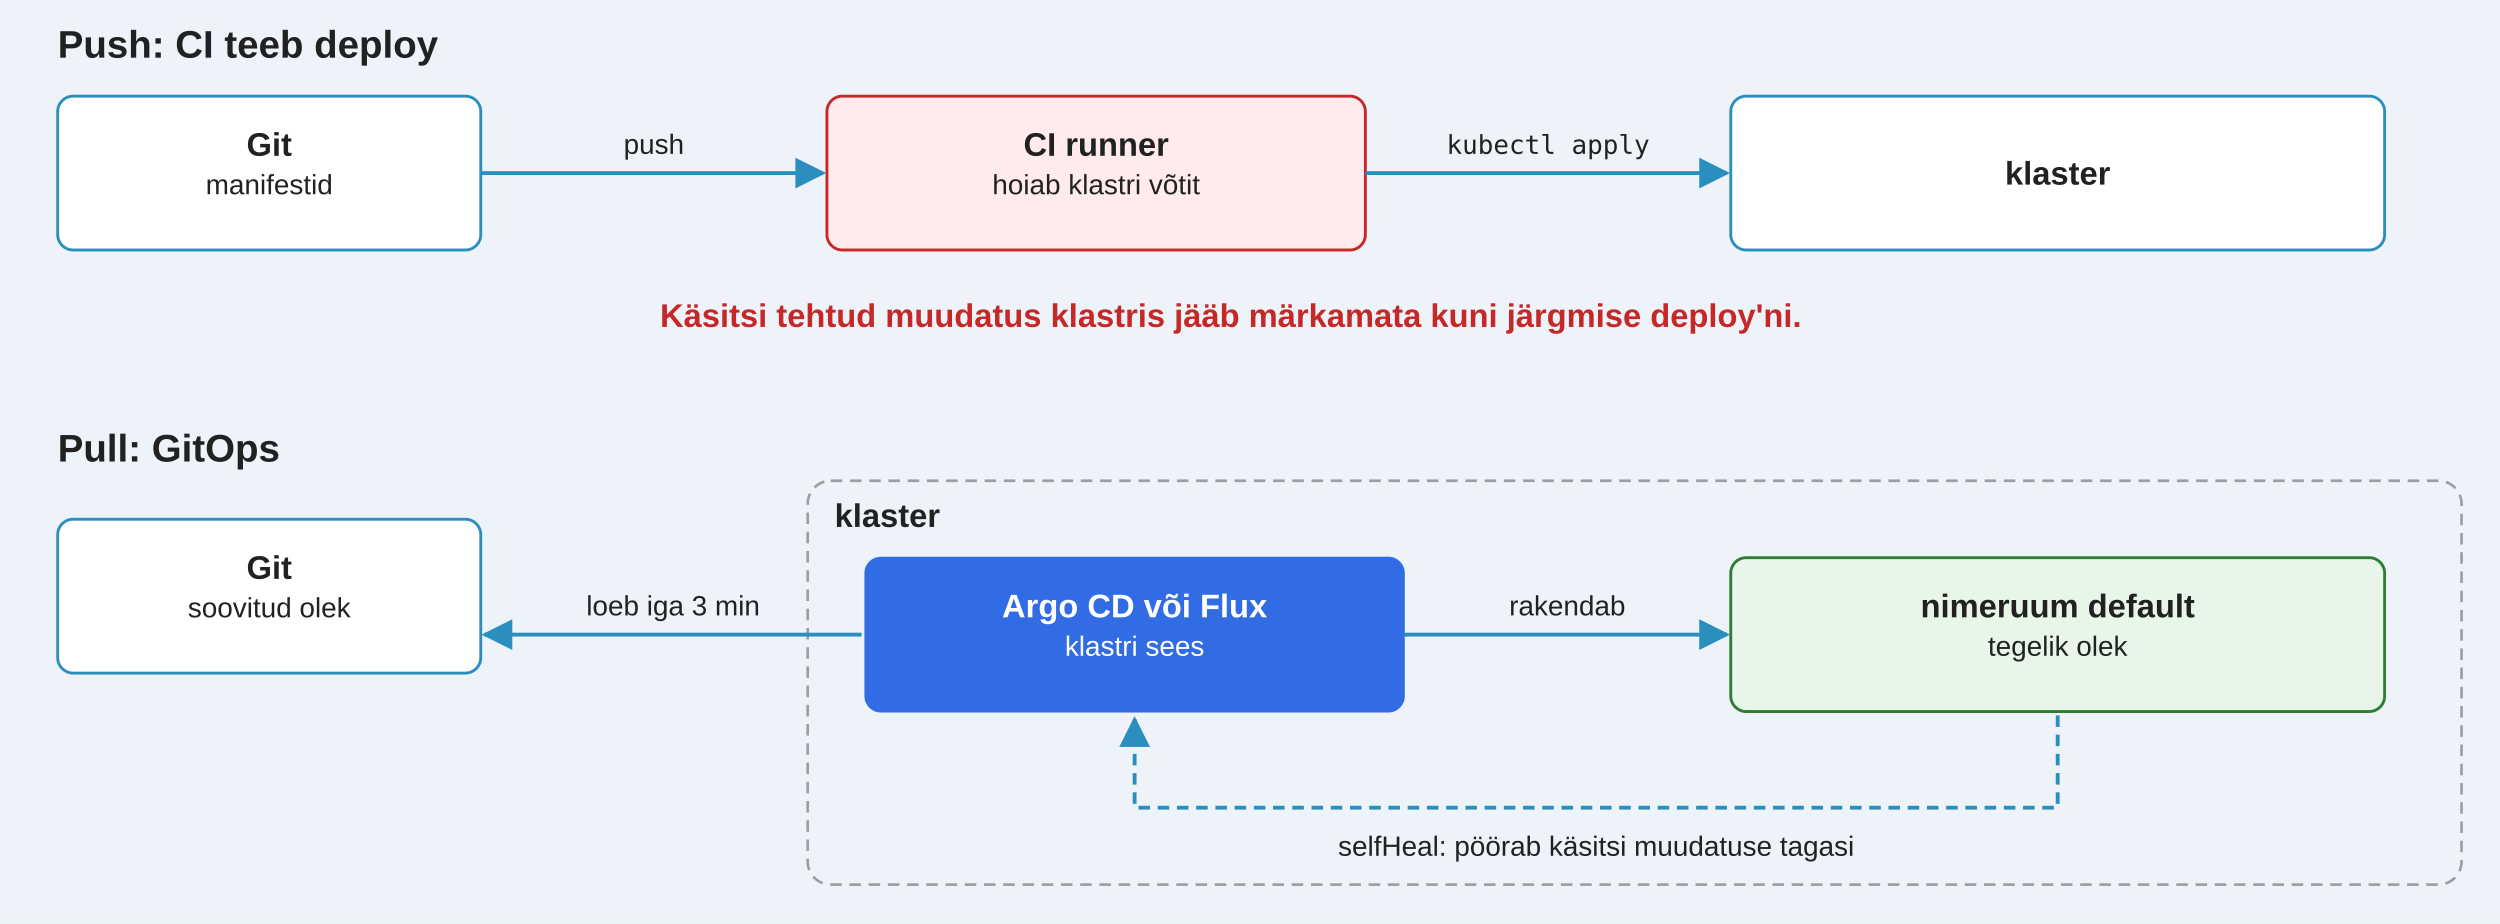
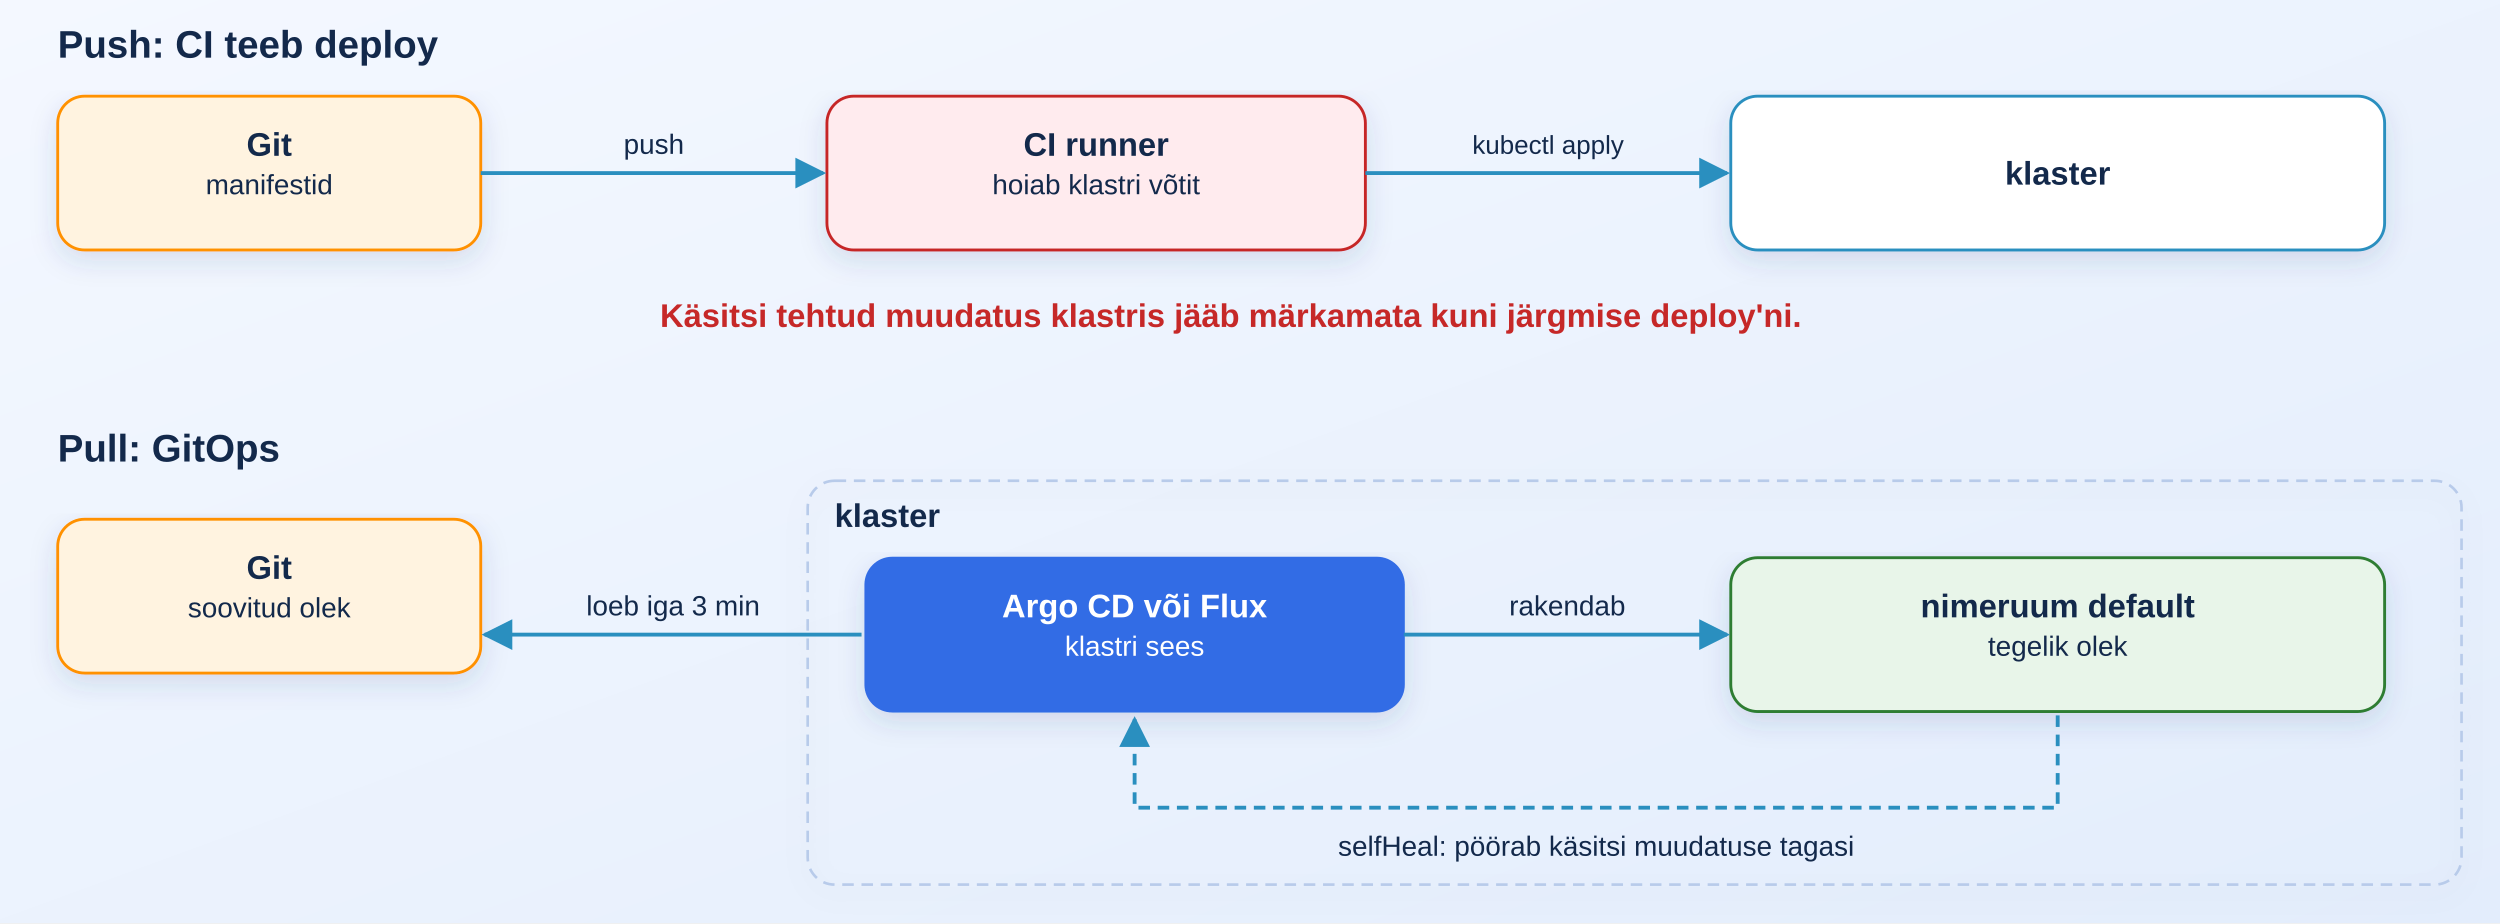
<svg xmlns="http://www.w3.org/2000/svg" viewBox="0 0 1300 480" width="1300">
+   <defs>
+     <linearGradient id="ubg" x1="0" y1="0" x2="1" y2="1">
+       <stop offset="0" stop-color="#F4F8FF" />
+       <stop offset="1" stop-color="#E3EDFC" />
+     </linearGradient>
+     <filter id="ush" x="-10%" y="-10%" width="120%" height="135%">
+       <feDropShadow dx="0" dy="5" stdDeviation="7" flood-color="#2A4A80" flood-opacity="0.14" />
+     </filter>
+   </defs>
  <defs>
    <marker id="a" viewBox="0 0 10 10" refX="9" refY="5" markerWidth="8" markerHeight="8" orient="auto-start-reverse">
      <path d="M0,0 L10,5 L0,10 z" fill="#2A8FBF" />
    </marker>
    <marker id="o" viewBox="0 0 10 10" refX="9" refY="5" markerWidth="8" markerHeight="8" orient="auto-start-reverse">
      <path d="M0,0 L10,5 L0,10 z" fill="#e65100" />
    </marker>
  </defs>
-   <style>text{font-family:Segoe UI, Arial, sans-serif;fill:#212121;text-anchor:middle}.t{font-size:17px;font-weight:600}.s{font-size:14.5px}.w{fill:#ffffff}.c{font-family:monospace;font-size:13.5px}.big{font-size:20px;font-weight:700}.ln{stroke:#2A8FBF;stroke-width:2;fill:none}.lo{stroke:#e65100;stroke-width:2;fill:none}.d{stroke-dasharray:6 4}.p{fill:#FFFFFF;stroke:#2A8FBF;stroke-width:1.5}.o{fill:#FFFFFF;stroke:#2A8FBF;stroke-width:1.5}.g{fill:#e8f5e9;stroke:#2e7d32;stroke-width:1.5}.r{fill:#ffebee;stroke:#c62828;stroke-width:1.5}.b{fill:#FFFFFF;stroke:#2A8FBF;stroke-width:1.5}.m{fill:#326CE5;stroke:#326CE5}.z{fill:none;stroke:#9e9e9e;stroke-width:1.4;stroke-dasharray:6 4}.zf{fill:#FFFFFF;stroke:#9e9e9e;stroke-width:1.2}</style>
-   <rect width="100%" height="100%" fill="#EEF3FA" />
+   <style>text{font-family:'Segoe UI',Arial,sans-serif;fill:#13294B;text-anchor:middle}.t{font-size:17px;font-weight:600}.s{font-size:14.5px}.w{fill:#ffffff}.c{font-family:'Segoe UI',Arial,sans-serif;font-size:13.5px}.big{font-size:20px;font-weight:700}.ln{stroke:#2A8FBF;stroke-width:2;fill:none}.lo{stroke:#e65100;stroke-width:2;fill:none}.d{stroke-dasharray:6 4}.p{fill:#FFFFFF;stroke:#2A8FBF;stroke-width:1.5}.o{fill:#fff3e0;stroke:#ff9100;stroke-width:1.5}.g{fill:#e8f5e9;stroke:#2e7d32;stroke-width:1.5}.r{fill:#ffebee;stroke:#c62828;stroke-width:1.5}.b{fill:#e3f2fd;stroke:#1565c0;stroke-width:1.5}.m{fill:#326CE5;stroke:#326CE5}.z{fill:none;stroke:#B8CBEA;stroke-width:1.4;stroke-dasharray:6 4}.zf{fill:#FFFFFF;stroke:#B8CBEA;stroke-width:1.2}</style>
+   <rect width="100%" height="100%" fill="url(#ubg)" />
  <text class="big" x="30" y="30" style="text-anchor:start">Push: CI teeb deploy</text>
-   <rect class="o" x="30" y="50" width="220" height="80" rx="8" />
+   <rect filter="url(#ush)" class="o" x="30" y="50" width="220" height="80" rx="14" />
  <text class="t" x="140.0" y="81.0">Git</text>
  <text class="s" x="140.0" y="101.0">manifestid</text>
-   <rect class="r" x="430" y="50" width="280" height="80" rx="8" />
+   <rect filter="url(#ush)" class="r" x="430" y="50" width="280" height="80" rx="14" />
  <text class="t" x="570.0" y="81.0">CI runner</text>
  <text class="s" x="570.0" y="101.0">hoiab klastri võtit</text>
-   <rect class="p" x="900" y="50" width="340" height="80" rx="8" />
+   <rect filter="url(#ush)" class="p" x="900" y="50" width="340" height="80" rx="14" />
  <text class="t" x="1070.0" y="96.0">klaster</text>
  <line class="ln" x1="250" y1="90" x2="428" y2="90" marker-end="url(#a)" />
  <line class="ln" x1="710" y1="90" x2="898" y2="90" marker-end="url(#a)" />
  <text class="s" x="340" y="80" style="text-anchor:middle">push</text>
  <text class="c" x="805" y="80" style="text-anchor:middle">kubectl apply</text>
  <text class="t" x="640" y="170" style="text-anchor:middle;fill:#c62828">Käsitsi tehtud muudatus klastris jääb märkamata kuni järgmise deploy'ni.</text>
  <text class="big" x="30" y="240" style="text-anchor:start">Pull: GitOps</text>
-   <rect class="o" x="30" y="270" width="220" height="80" rx="8" />
+   <rect filter="url(#ush)" class="o" x="30" y="270" width="220" height="80" rx="14" />
  <text class="t" x="140.0" y="301.0">Git</text>
  <text class="s" x="140.0" y="321.0">soovitud olek</text>
-   <rect class="z" x="420" y="250" width="860" height="210" rx="12" />
+   <rect filter="url(#ush)" class="z" x="420" y="250" width="860" height="210" rx="14" />
  <text class="t" x="434" y="274" style="text-anchor:start">klaster</text>
-   <rect class="m" x="450" y="290" width="280" height="80" rx="8" />
+   <rect filter="url(#ush)" class="m" x="450" y="290" width="280" height="80" rx="14" />
  <text class="t w" x="590.0" y="321.0">Argo CD või Flux</text>
  <text class="s w" x="590.0" y="341.0">klastri sees</text>
-   <rect class="g" x="900" y="290" width="340" height="80" rx="8" />
+   <rect filter="url(#ush)" class="g" x="900" y="290" width="340" height="80" rx="14" />
  <text class="t" x="1070.0" y="321.0">nimeruum default</text>
  <text class="s" x="1070.0" y="341.0">tegelik olek</text>
  <line class="ln" x1="448" y1="330" x2="252" y2="330" marker-end="url(#a)" />
  <line class="ln" x1="730" y1="330" x2="898" y2="330" marker-end="url(#a)" />
  <text class="s" x="350" y="320" style="text-anchor:middle">loeb iga 3 min</text>
  <text class="s" x="815" y="320" style="text-anchor:middle">rakendab</text>
  <path class="ln d" d="M1070 372 V420 H590 V374" marker-end="url(#a)" />
  <text class="s" x="830" y="445" style="text-anchor:middle">selfHeal: pöörab käsitsi muudatuse tagasi</text>
</svg>
